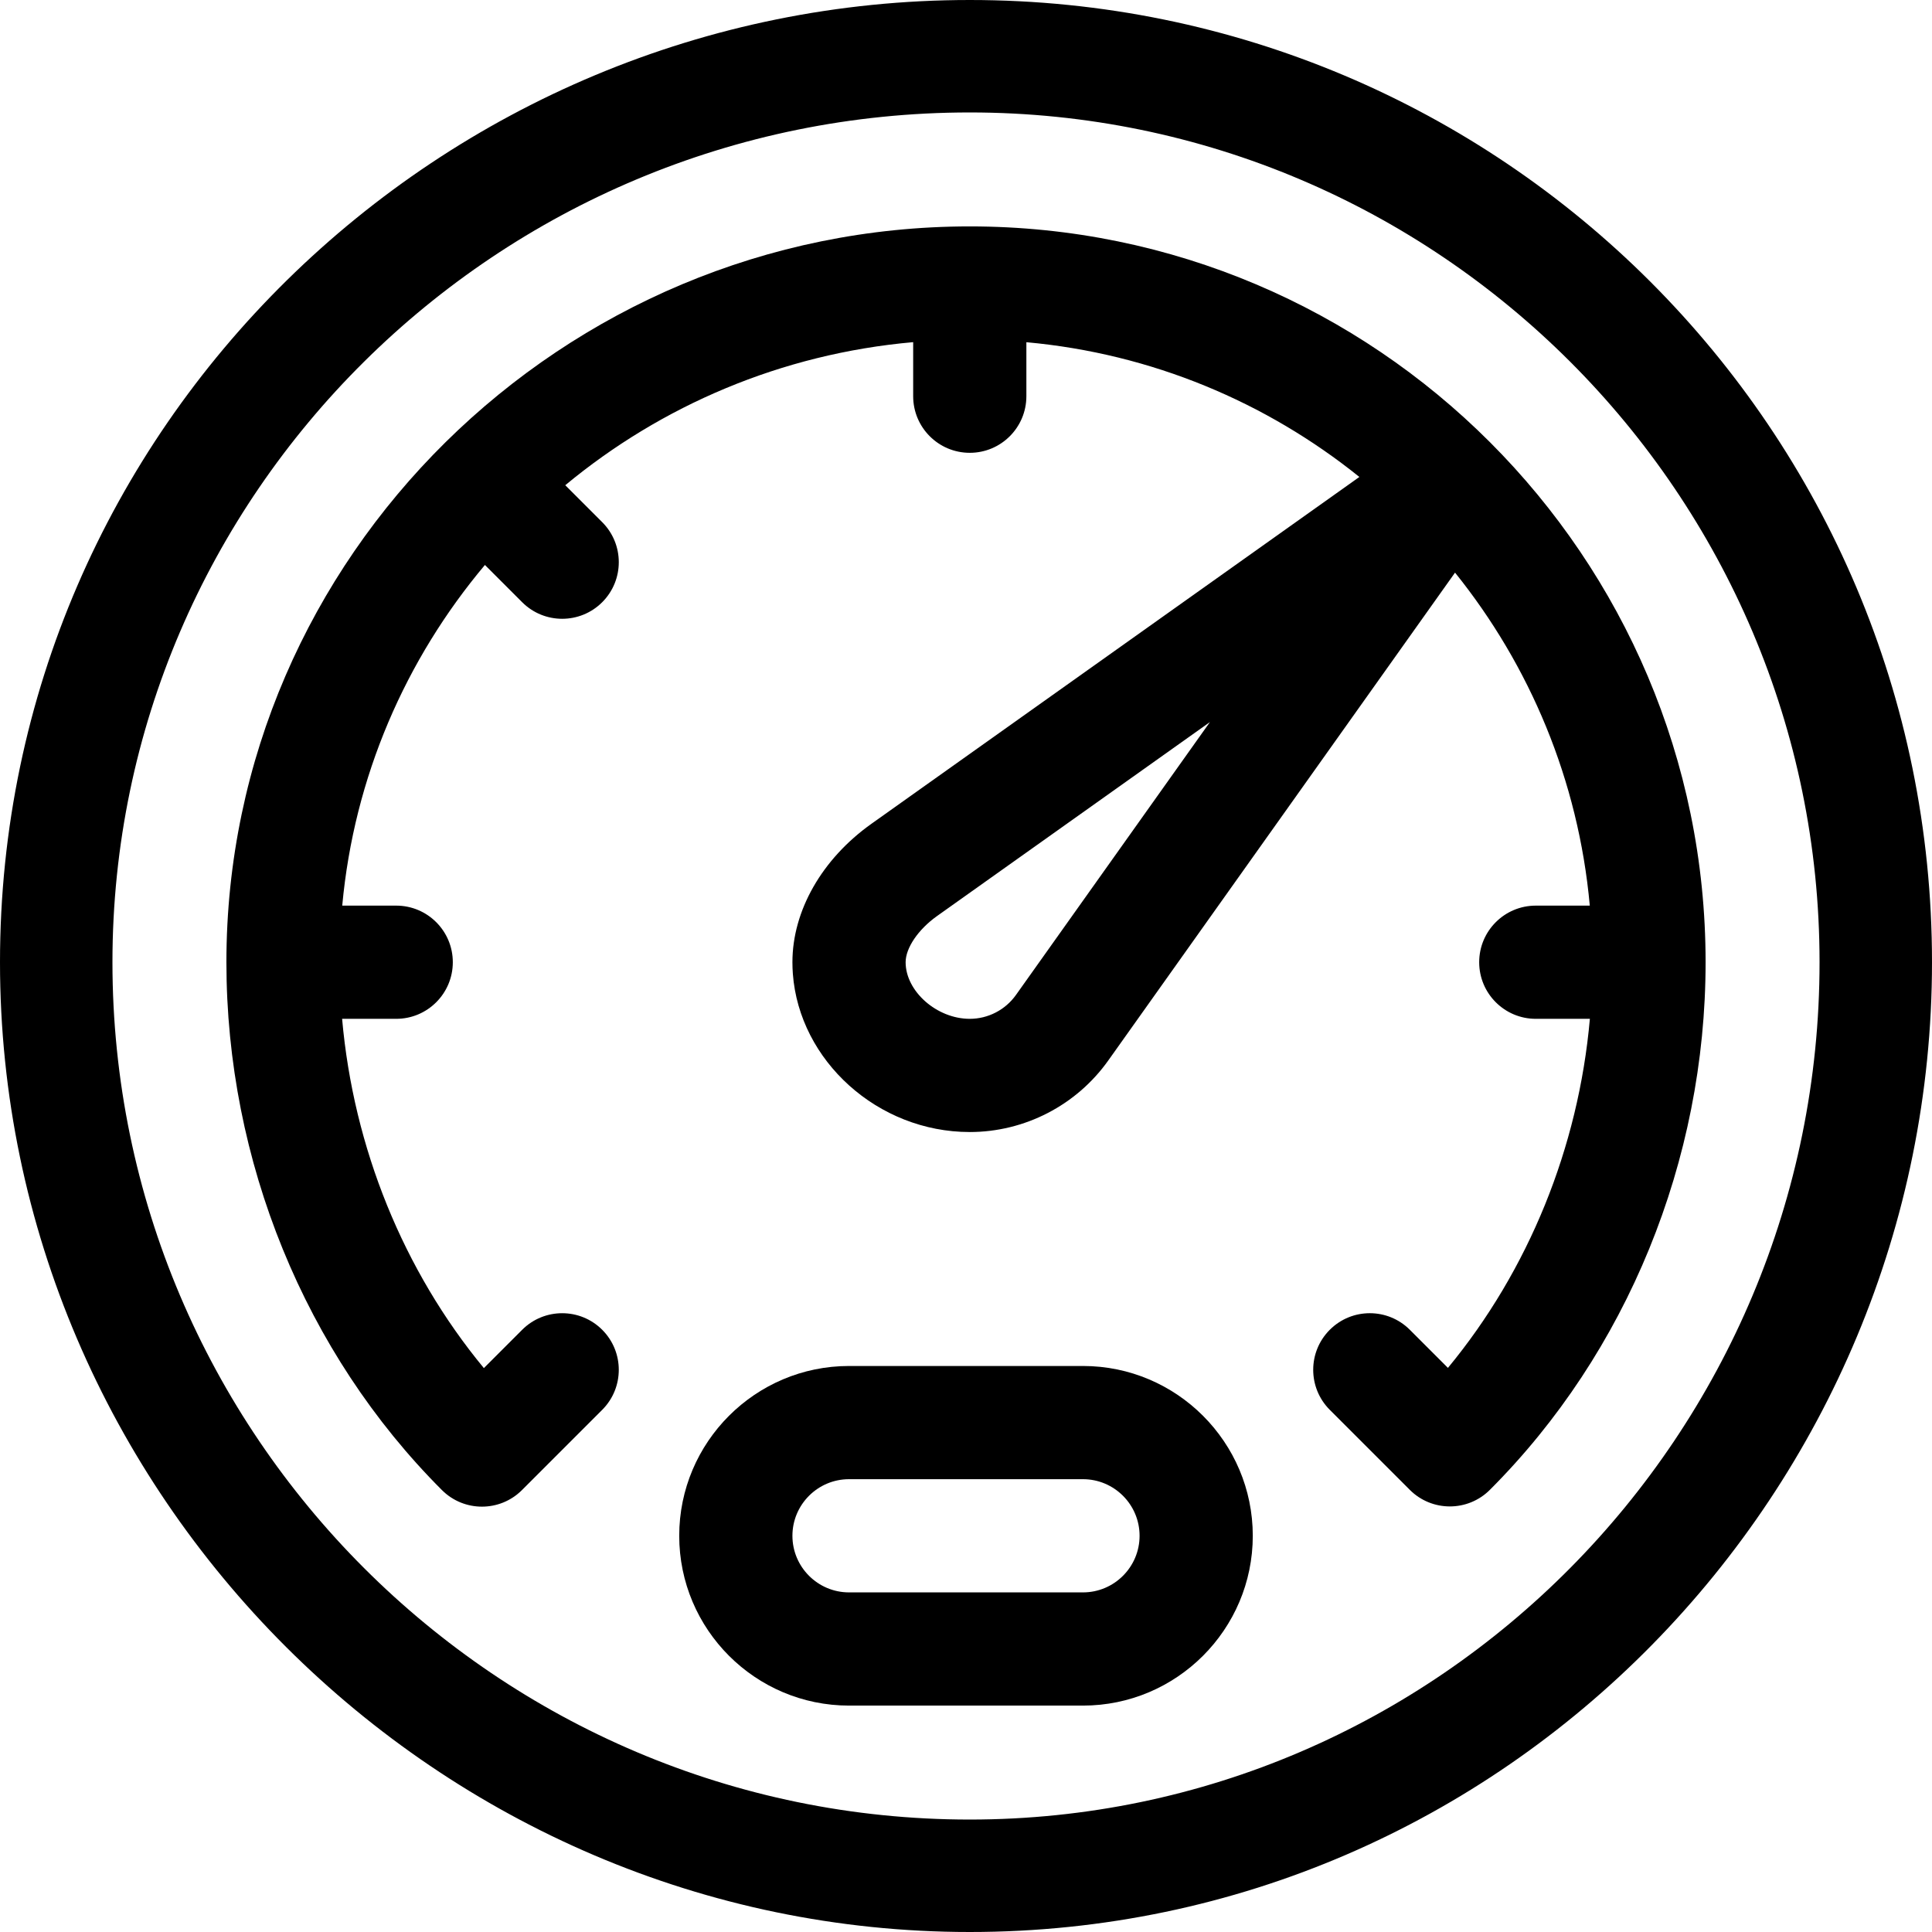
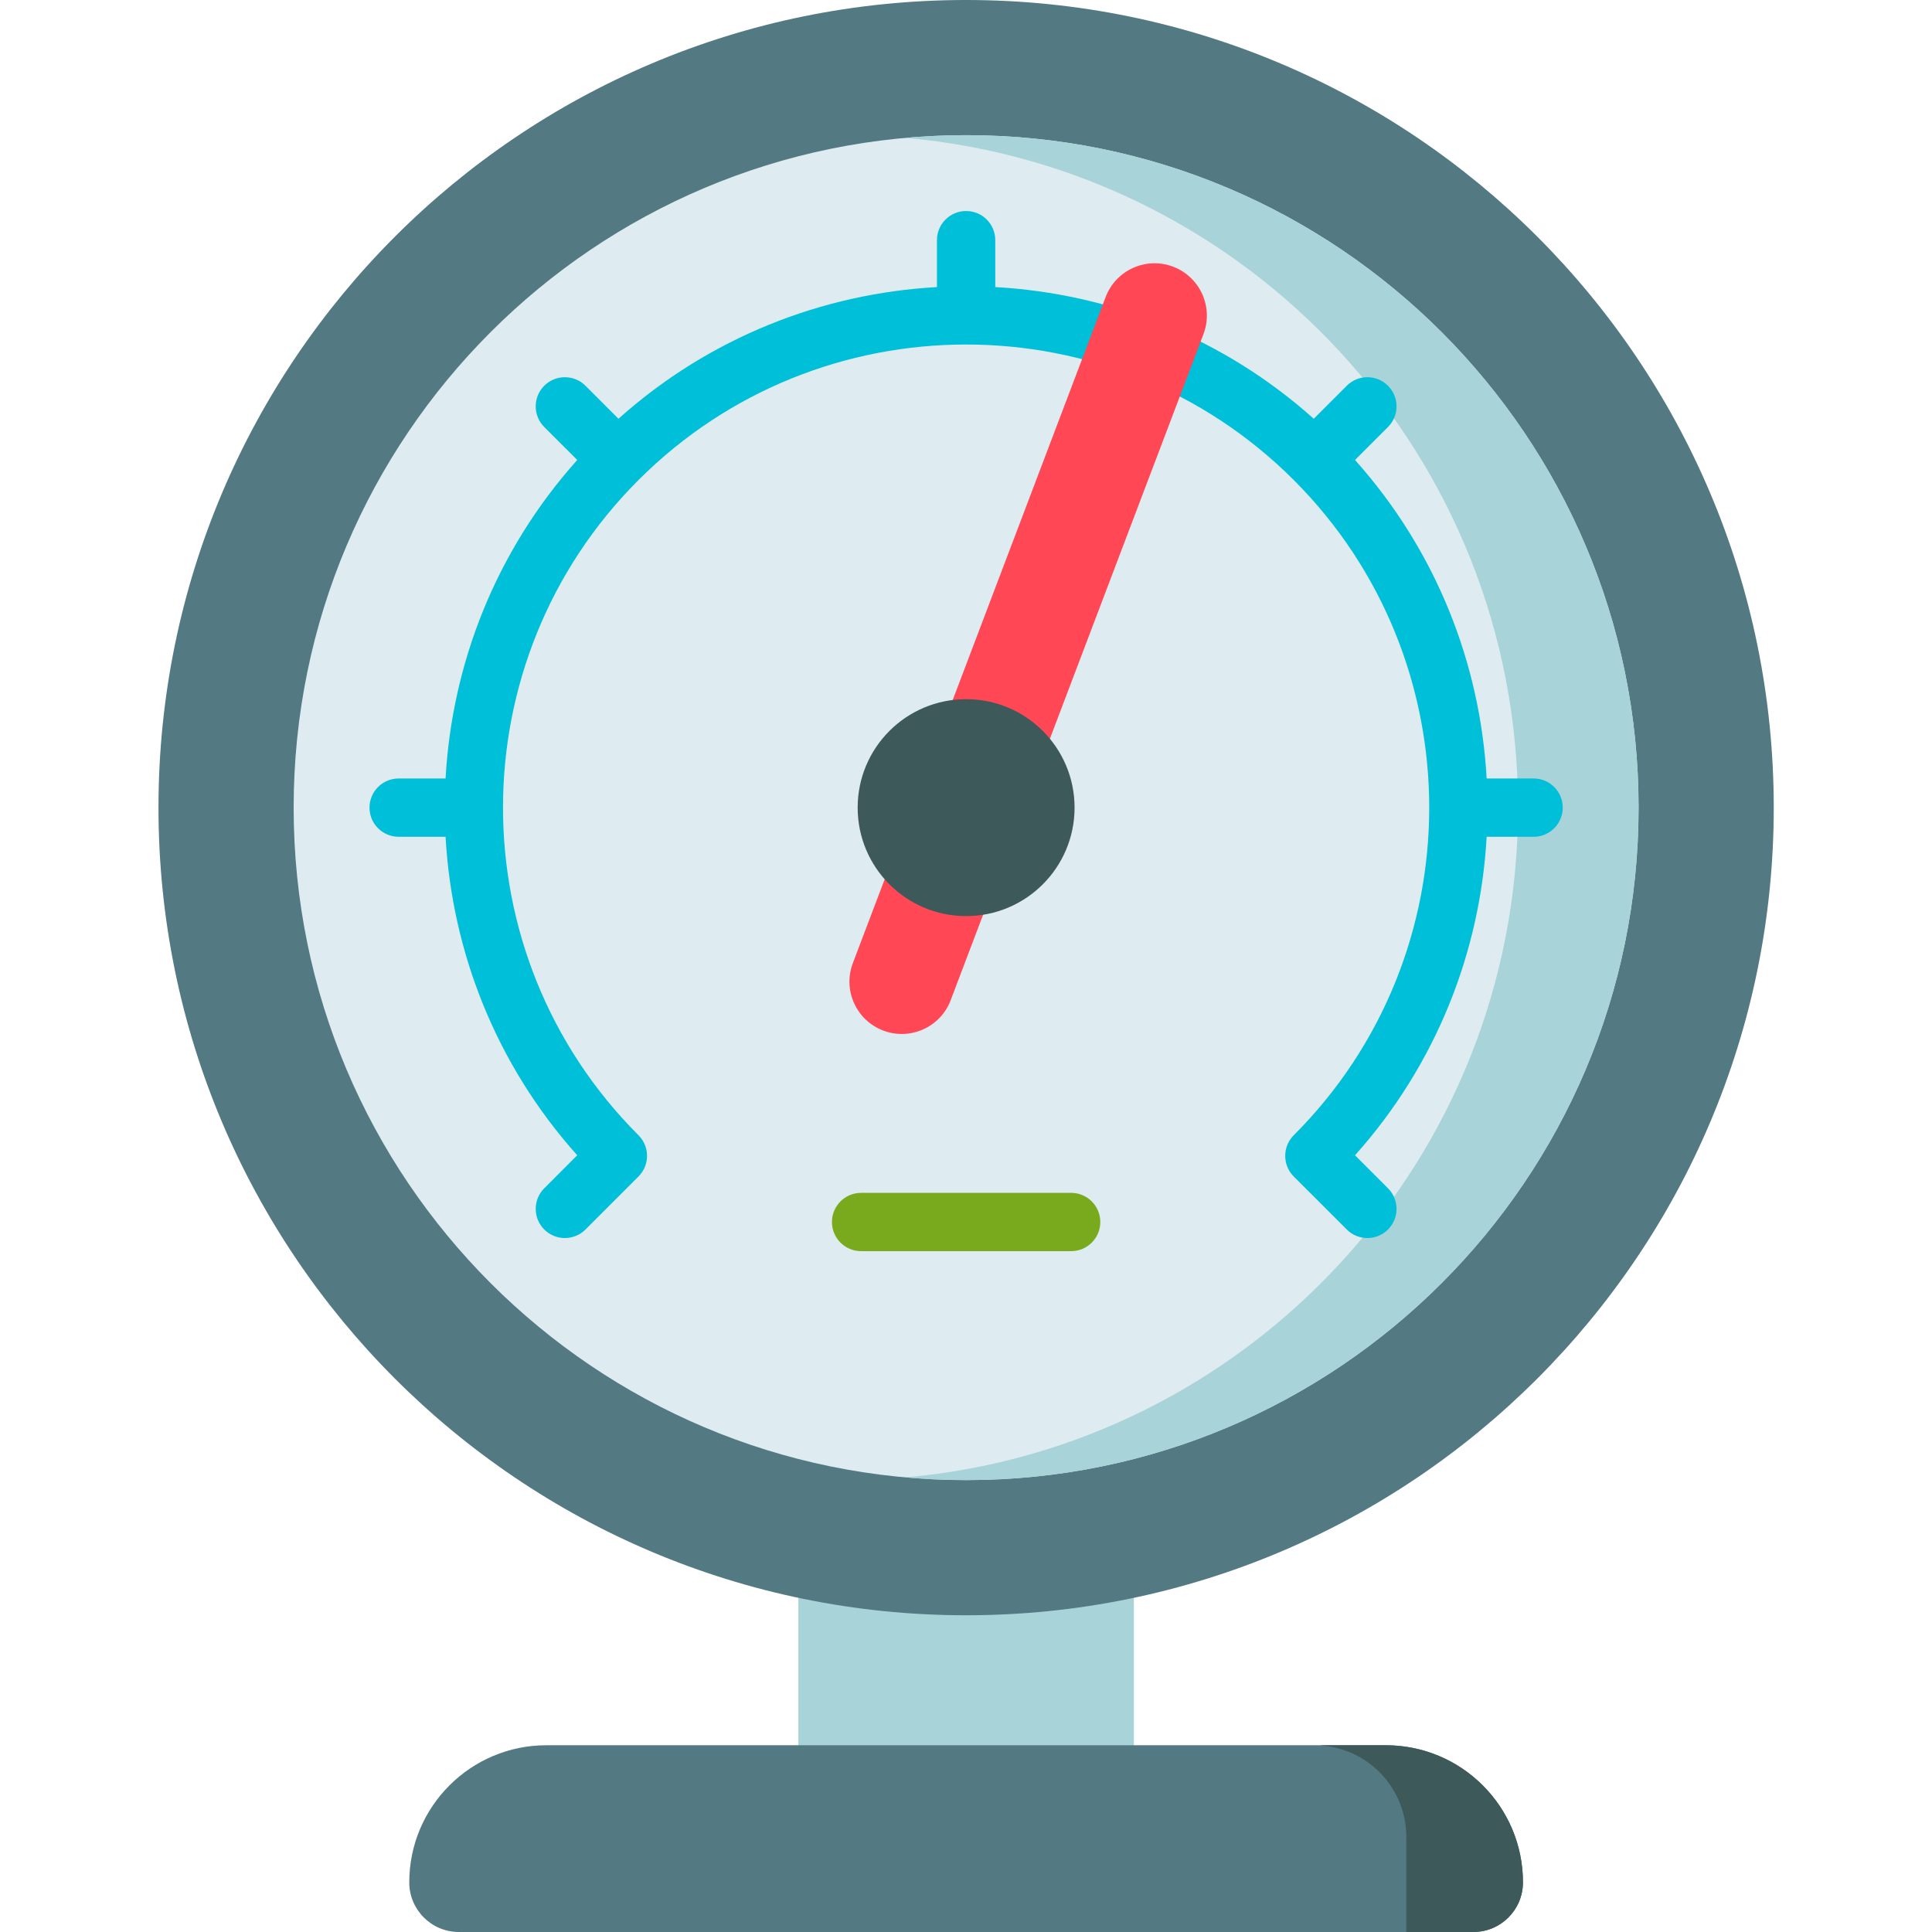
- <svg xmlns="http://www.w3.org/2000/svg" version="1.1" id="Capa_1" x="0px" y="0px" viewBox="0 0 512 512" style="enable-background:new 0 0 512 512;" xml:space="preserve">
-   <g>
-     <g>
-       <path d="M257,0C117.105,0,0,113.025,0,255c0,141.19,116.449,257,257,257c142.13,0,255-117.257,255-257    C512,114.061,397.951,0,257,0z M257,482.2C131.832,482.2,29.8,380.168,29.8,255C29.8,130.935,131.832,29.8,257,29.8    c124.065,0,225.2,101.135,225.2,225.2C482.2,380.168,381.065,482.2,257,482.2z" />
-     </g>
-   </g>
-   <g>
-     <g>
-       <path d="M257,60C149.21,60,60,147.491,60,255c0,52.603,20.817,103.589,57.114,139.886c5.853,5.854,15.356,5.857,21.213,0    l21.265-21.265c5.857-5.858,5.857-15.355,0-21.213c-5.857-5.857-15.355-5.857-21.213,0l-10.151,10.151    C106.889,336.72,93.676,304.164,90.663,270H105c8.284,0,15-6.716,15-15s-6.716-15-15-15H90.697    c3.129-34.135,16.816-65.304,37.812-90.277l9.87,9.87c5.857,5.857,15.355,5.858,21.213,0c5.858-5.858,5.858-15.355,0-21.213    l-9.791-9.791C175.229,107.505,207.083,93.76,242,90.674V105c0,8.284,6.716,15,15,15s15-6.716,15-15V90.689    c33.219,3.008,63.624,15.9,88.248,35.709l-129.301,91.907C217.831,227.629,210,241.346,210,255c0,1.025,0.038,2.043,0.113,3.053    C211.815,281.088,232.594,300,257,300c14.542,0,28.257-7.082,36.694-18.948l91.907-129.301    c19.809,24.624,32.702,55.03,35.71,88.249H407c-8.284,0-15,6.716-15,15s6.716,15,15,15h14.334    c-3.021,34.114-16.252,66.65-37.617,92.503l-10.096-10.096c-5.858-5.858-15.355-5.858-21.213,0    c-5.858,5.858-5.858,15.355,0,21.213l21.207,21.208c5.854,5.853,15.356,5.858,21.213,0C431.162,358.495,452,307.529,452,255    C452,147.497,364.61,60,257,60z M269.242,263.671C266.425,267.634,261.849,270,257,270c-8.738,0-17-7.29-17-15    c0-3.782,3.347-8.702,8.328-12.243l72.316-51.402L269.242,263.671z" />
-     </g>
-   </g>
-   <g>
-     <g>
-       <path d="M287,362h-62c-24.813,0-45,20.187-45,45s20.187,45,45,45h62c24.813,0,45-20.187,45-45S311.813,362,287,362z M287,422h-62    c-8.271,0-15-6.729-15-15s6.729-15,15-15h62c8.271,0,15,6.729,15,15S295.271,422,287,422z" />
-     </g>
-   </g>
-   <g>
- </g>
-   <g>
- </g>
-   <g>
- </g>
-   <g>
- </g>
-   <g>
- </g>
-   <g>
- </g>
-   <g>
- </g>
-   <g>
- </g>
-   <g>
- </g>
-   <g>
- </g>
-   <g>
- </g>
-   <g>
- </g>
-   <g>
- </g>
-   <g>
- </g>
-   <g>
- </g>
+ <svg xmlns="http://www.w3.org/2000/svg" height="512pt" viewBox="-42 0 512 512" width="512pt">
+   <path d="m169.578 382.508h88.906v98.617h-88.906zm0 0" fill="#a8d3d8" />
+   <path d="m428.062 214.031c0 118.207-95.824 214.031-214.031 214.031s-214.031-95.824-214.031-214.031 95.824-214.031 214.031-214.031 214.031 95.824 214.031 214.031zm0 0" fill="#537983" />
+   <path d="m392.242 214.031c0 98.422-79.789 178.211-178.211 178.211s-178.211-79.789-178.211-178.211 79.789-178.211 178.211-178.211 178.211 79.789 178.211 178.211zm0 0" fill="#deecf1" />
+   <path d="m214.031 35.82c-5.41 0-10.762.242-16.047.715 90.973 8.047 162.309 84.434 162.309 177.496s-71.336 169.449-162.309 177.496c5.285.473 10.637.715 16.047.715 98.422 0 178.207-79.789 178.207-178.211.004-98.422-79.785-178.211-178.207-178.211zm0 0" fill="#a8d3d8" />
+   <path d="m364.414 206.305h-12.434c-1.684-30.379-13.312-60.297-34.891-84.406l8.742-8.742c3.02-3.02 3.02-7.91 0-10.93-3.016-3.016-7.91-3.016-10.926.004l-8.746 8.742c-24.105-21.578-54.027-33.207-84.402-34.895v-12.43c0-4.27-3.457-7.727-7.727-7.727-4.266 0-7.727 3.457-7.727 7.727v12.43c-30.375 1.688-60.293 13.316-84.402 34.895l-8.742-8.746c-3.02-3.016-7.91-3.016-10.93 0-3.016 3.02-3.016 7.91 0 10.93l8.746 8.742c-21.582 24.109-33.211 54.027-34.895 84.406h-12.434c-4.266 0-7.723 3.457-7.723 7.723 0 4.27 3.457 7.727 7.723 7.727h12.434c1.684 30.379 13.312 60.297 34.891 84.406l-8.738 8.742c-3.02 3.02-3.02 7.91 0 10.926 1.508 1.512 3.484 2.266 5.461 2.266 1.977 0 3.957-.754 5.465-2.266l14.043-14.043c.004-.004.004-.004.008-.004.188-.191.363-.387.527-.59 2.48-3.035 2.301-7.512-.527-10.34-.016-.016-.031-.027-.047-.043-47.824-47.871-47.816-125.719.027-173.582.004-.004.012-.012.02-.016.008-.008.012-.016.02-.023 47.875-47.852 125.75-47.848 173.621.016 0 .004 0 .004.004.008 0 0 .004 0 .004.004 47.859 47.863 47.867 125.734.023 173.609-.008.012-.02.02-.027.027-1.887 1.887-2.594 4.504-2.121 6.938.281 1.465.988 2.859 2.121 3.992.012.012.023.023.035.035l14.016 14.012c1.508 1.512 3.484 2.266 5.461 2.266 1.98 0 3.957-.754 5.465-2.262 3.02-3.02 3.02-7.91 0-10.93l-8.742-8.742c21.578-24.109 33.207-54.027 34.891-84.402h12.434c4.27 0 7.727-3.461 7.727-7.727 0-4.27-3.457-7.727-7.727-7.727zm0 0" fill="#00bfd8" />
+   <path d="m348.449 512h-268.84c-7.262 0-13.148-5.887-13.148-13.152 0-20.07 16.27-36.34 36.34-36.34h222.461c20.07 0 36.34 16.27 36.34 36.34 0 7.266-5.887 13.152-13.152 13.152zm0 0" fill="#537983" />
+   <path d="m325.262 462.508h-17.234v.062c12.656.852 22.66 11.383 22.66 24.258v25.172h17.762c7.266 0 13.152-5.887 13.152-13.152 0-20.07-16.27-36.34-36.34-36.34zm0 0" fill="#3e5959" />
+   <path d="m241.863 331.57h-55.664c-4.27 0-7.727-3.457-7.727-7.723 0-4.27 3.457-7.727 7.727-7.727h55.664c4.266 0 7.727 3.457 7.727 7.727 0 4.266-3.457 7.723-7.727 7.723zm0 0" fill="#79aa1e" />
+   <path d="m268.891 70.676c-7.156-2.715-15.164.879-17.883 8.039l-66.992 176.512c-2.715 7.145.867 15.137 8.008 17.867 7.164 2.742 15.191-.859 17.914-8.027l66.988-176.508c2.719-7.156-.879-15.164-8.035-17.883zm0 0" fill="#ff4755" />
+   <path d="m242.773 214.031c0 15.875-12.867 28.742-28.742 28.742s-28.742-12.867-28.742-28.742 12.867-28.742 28.742-28.742 28.742 12.867 28.742 28.742zm0 0" fill="#3e5959" />
</svg>
